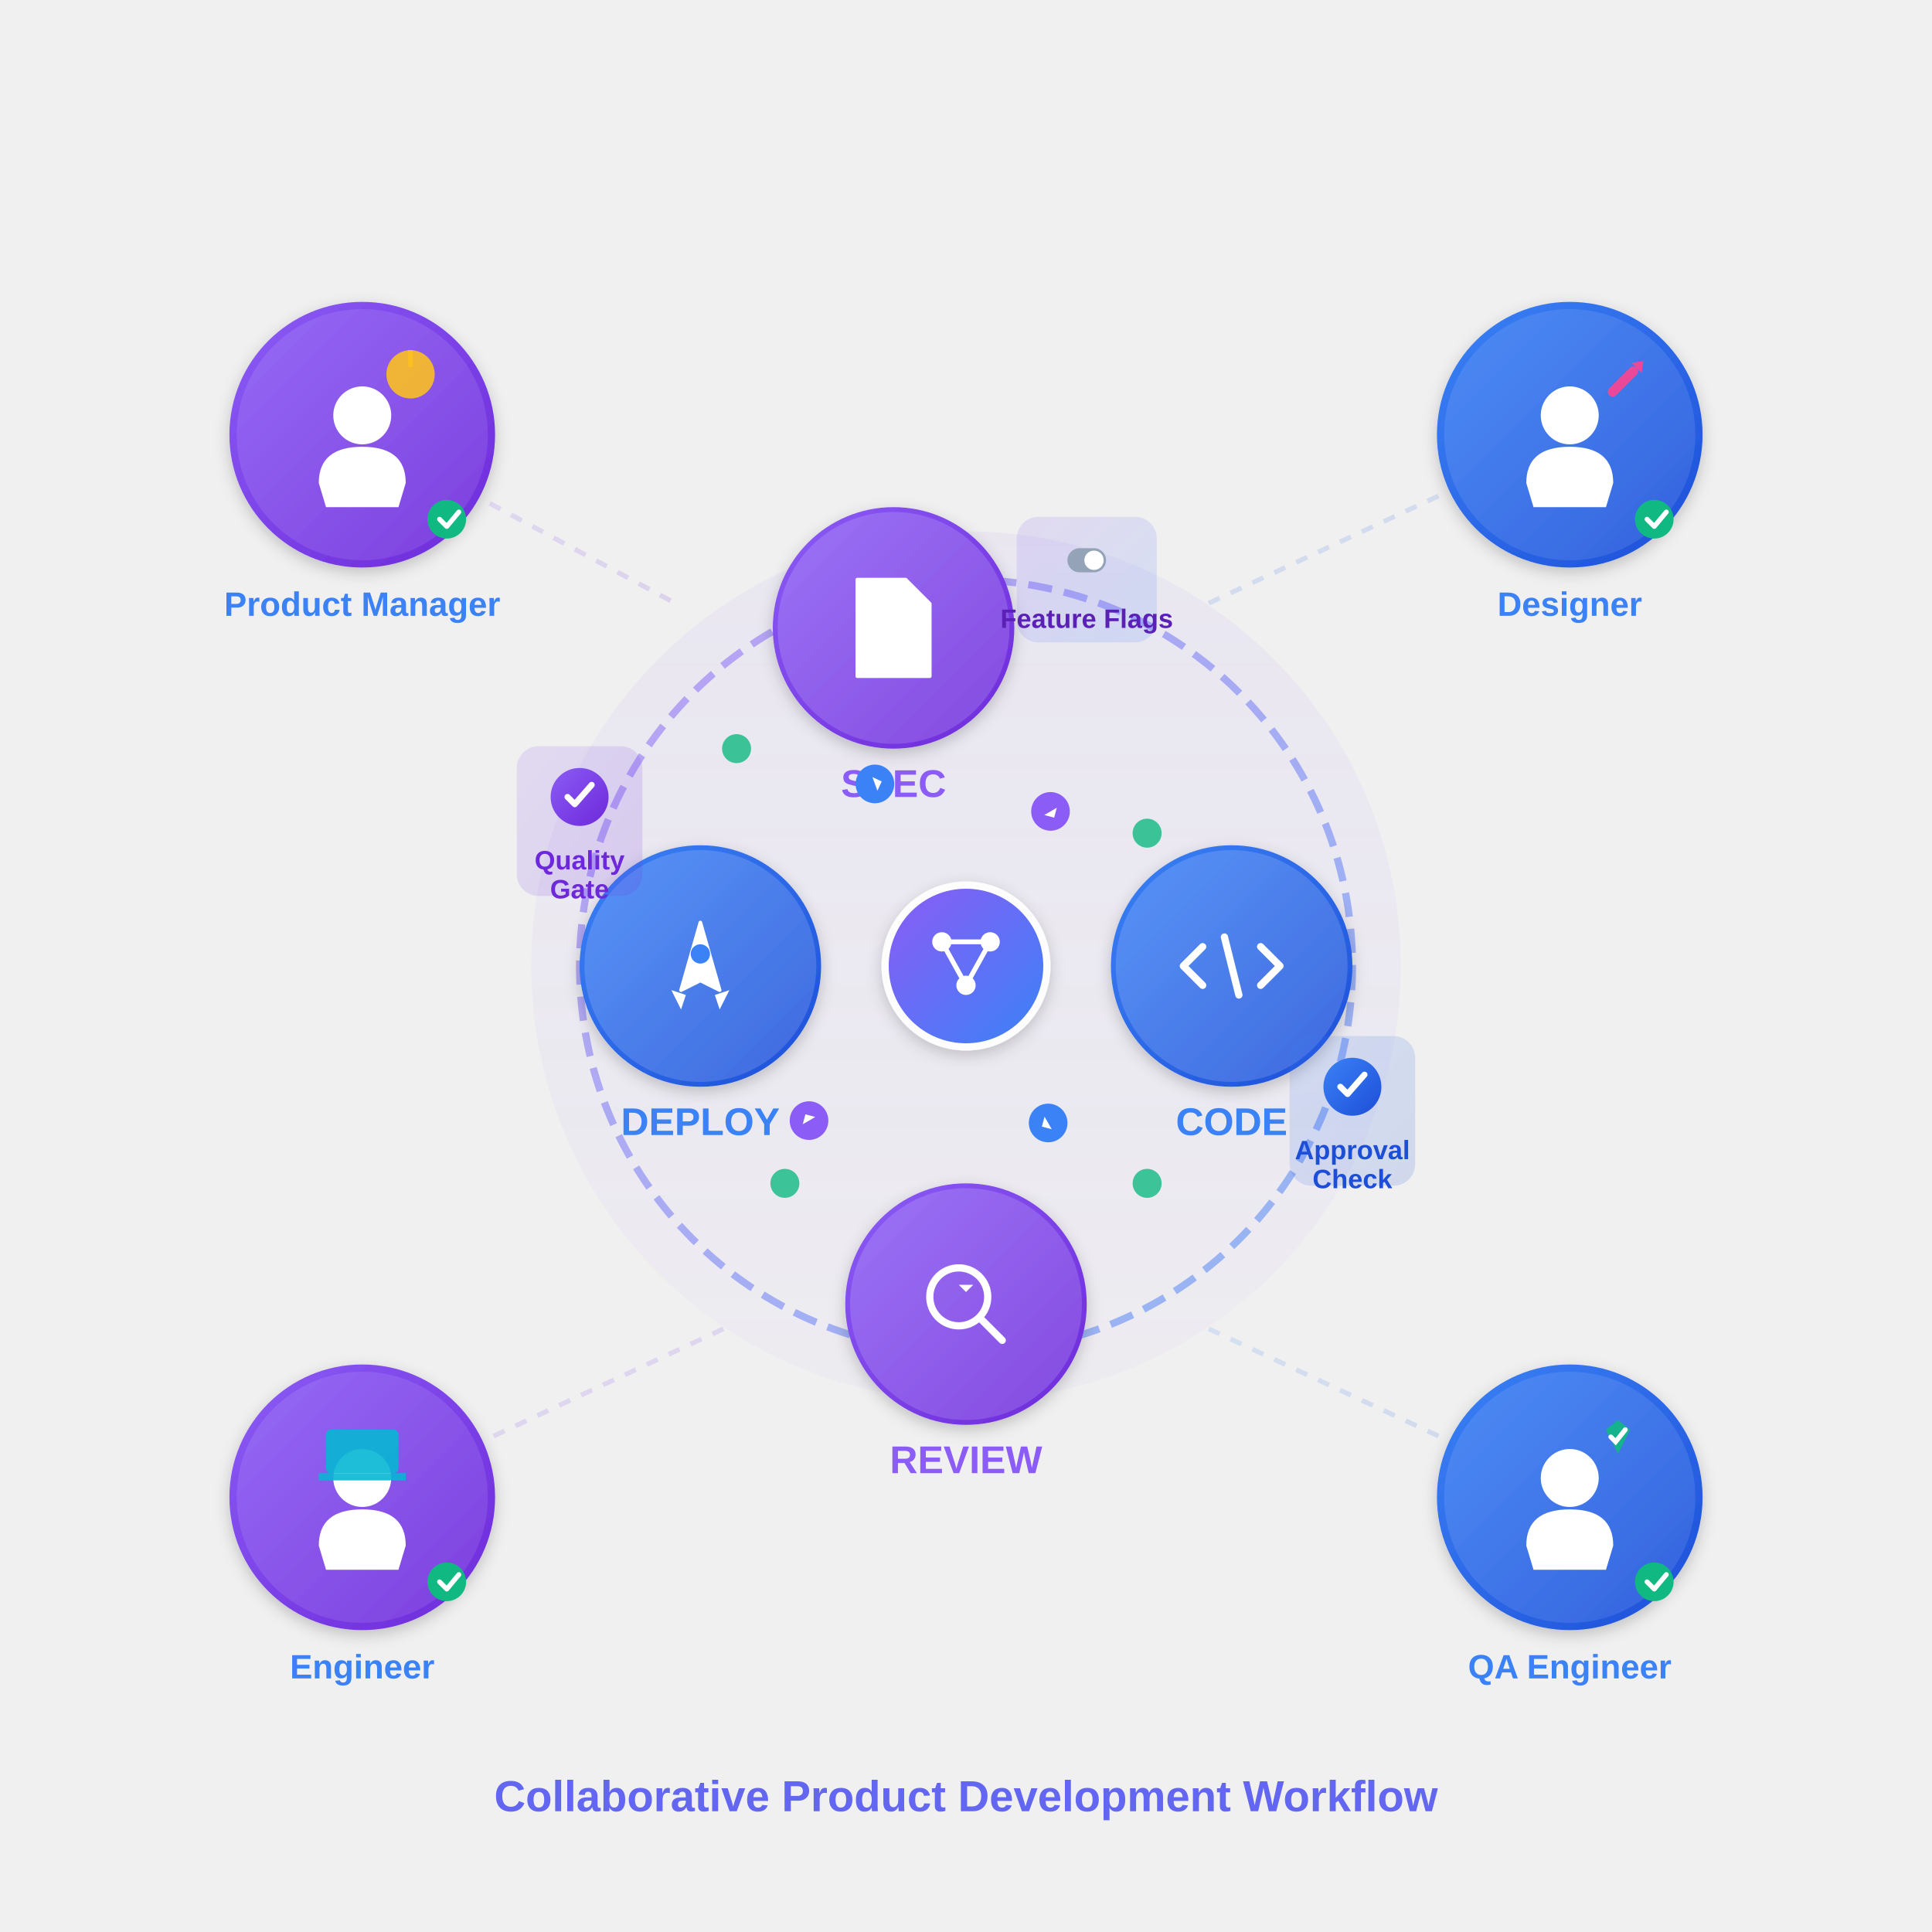
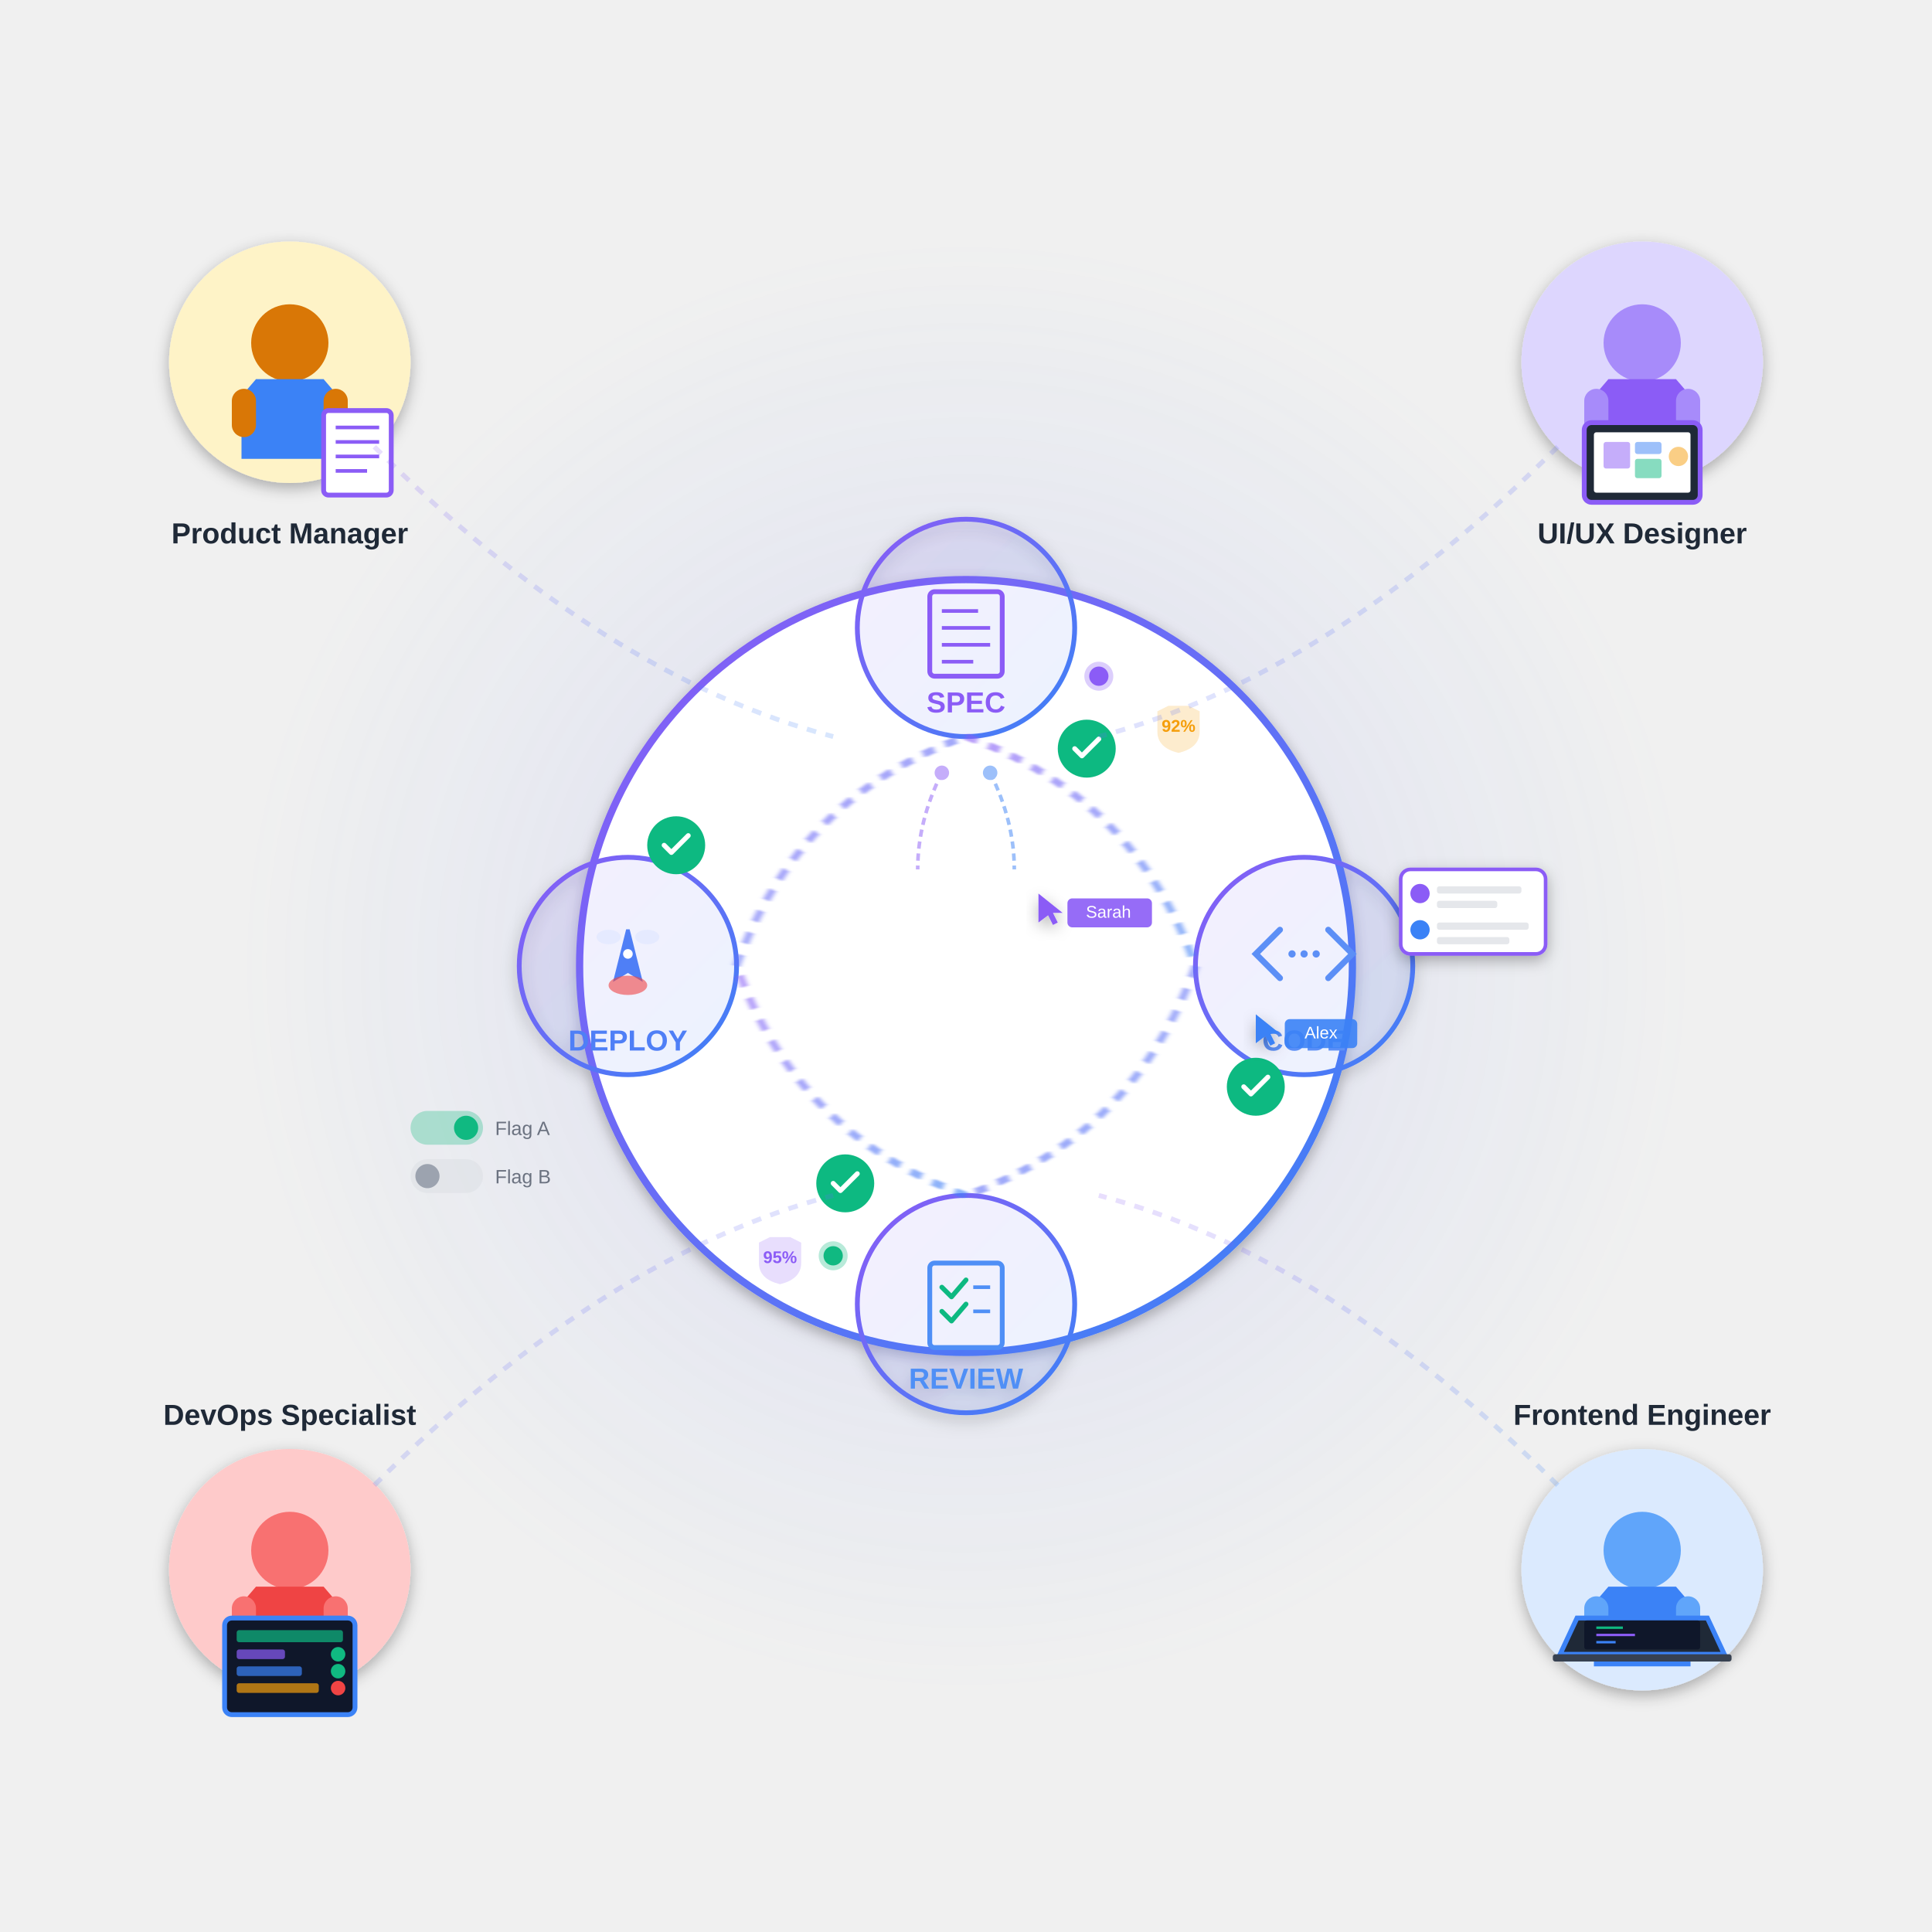
- <svg xmlns="http://www.w3.org/2000/svg" width="800" height="800" viewBox="0 0 800 800">
+ <svg xmlns="http://www.w3.org/2000/svg" viewBox="0 0 800 800" width="800" height="800">
  <defs>
-     <linearGradient id="purpleGradient" x1="0%" y1="0%" x2="100%" y2="100%">
-       <stop offset="0%" style="stop-color:#8b5cf6;stop-opacity:1" />
-       <stop offset="100%" style="stop-color:#6d28d9;stop-opacity:1" />
-     </linearGradient>
-     <linearGradient id="blueGradient" x1="0%" y1="0%" x2="100%" y2="100%">
-       <stop offset="0%" style="stop-color:#3b82f6;stop-opacity:1" />
-       <stop offset="100%" style="stop-color:#1d4ed8;stop-opacity:1" />
-     </linearGradient>
-     <linearGradient id="purpleBlueGradient" x1="0%" y1="0%" x2="100%" y2="100%">
+     <linearGradient id="primaryGradient" x1="0%" y1="0%" x2="100%" y2="100%">
      <stop offset="0%" style="stop-color:#8b5cf6;stop-opacity:1" />
      <stop offset="100%" style="stop-color:#3b82f6;stop-opacity:1" />
    </linearGradient>
-     <linearGradient id="lightPurple" x1="0%" y1="0%" x2="0%" y2="100%">
-       <stop offset="0%" style="stop-color:#a78bfa;stop-opacity:0.3" />
-       <stop offset="100%" style="stop-color:#8b5cf6;stop-opacity:0.1" />
+     <linearGradient id="secondaryGradient" x1="0%" y1="0%" x2="100%" y2="100%">
+       <stop offset="0%" style="stop-color:#a78bfa;stop-opacity:1" />
+       <stop offset="100%" style="stop-color:#60a5fa;stop-opacity:1" />
    </linearGradient>
-     <linearGradient id="lightBlue" x1="0%" y1="0%" x2="0%" y2="100%">
-       <stop offset="0%" style="stop-color:#60a5fa;stop-opacity:0.3" />
-       <stop offset="100%" style="stop-color:#3b82f6;stop-opacity:0.1" />
-     </linearGradient>
-     <filter id="shadow" x="-50%" y="-50%" width="200%" height="200%">
+     <radialGradient id="glowGradient" cx="50%" cy="50%" r="50%">
+       <stop offset="0%" style="stop-color:#8b5cf6;stop-opacity:0.3" />
+       <stop offset="100%" style="stop-color:#3b82f6;stop-opacity:0" />
+     </radialGradient>
+     <filter id="softShadow" x="-50%" y="-50%" width="200%" height="200%">
      <feGaussianBlur in="SourceAlpha" stdDeviation="3" />
      <feOffset dx="0" dy="2" result="offsetblur" />
      <feComponentTransfer>
-         <feFuncA type="linear" slope="0.2" />
+         <feFuncA type="linear" slope="0.3" />
      </feComponentTransfer>
      <feMerge>
        <feMergeNode />
        <feMergeNode in="SourceGraphic" />
      </feMerge>
    </filter>
-     <filter id="glow" x="-50%" y="-50%" width="200%" height="200%">
-       <feGaussianBlur stdDeviation="4" result="coloredBlur" />
-       <feMerge>
-         <feMergeNode in="coloredBlur" />
-         <feMergeNode in="SourceGraphic" />
-       </feMerge>
+     <filter id="motionBlur">
+       <feGaussianBlur in="SourceGraphic" stdDeviation="1 0" />
    </filter>
  </defs>
-   <g opacity="0.15">
-     <line x1="150" y1="180" x2="280" y2="250" stroke="url(#purpleGradient)" stroke-width="2" stroke-dasharray="5,5" />
-     <line x1="650" y1="180" x2="500" y2="250" stroke="url(#blueGradient)" stroke-width="2" stroke-dasharray="5,5" />
-     <line x1="150" y1="620" x2="300" y2="550" stroke="url(#purpleGradient)" stroke-width="2" stroke-dasharray="5,5" />
-     <line x1="650" y1="620" x2="500" y2="550" stroke="url(#blueGradient)" stroke-width="2" stroke-dasharray="5,5" />
-   </g>
-   <circle cx="400" cy="400" r="180" fill="url(#lightPurple)" opacity="0.3" />
-   <circle cx="400" cy="400" r="160" fill="none" stroke="url(#purpleBlueGradient)" stroke-width="3" stroke-dasharray="10,5" opacity="0.5" />
-   <g transform="translate(370, 260)">
-     <circle r="50" fill="url(#purpleGradient)" filter="url(#shadow)" />
-     <circle r="48" fill="white" opacity="0.15" />
-     <path d="M -15,-20 L -15,20 L 15,20 L 15,-10 L 5,-20 Z M 5,-20 L 5,-10 L 15,-10" fill="white" stroke="white" stroke-width="1.5" stroke-linejoin="round" />
-     <line x1="-8" y1="0" x2="8" y2="0" stroke="white" stroke-width="2" />
-     <line x1="-8" y1="6" x2="8" y2="6" stroke="white" stroke-width="2" />
-     <line x1="-8" y1="12" x2="5" y2="12" stroke="white" stroke-width="2" />
-     <text y="70" text-anchor="middle" font-family="Arial, sans-serif" font-size="16" font-weight="bold" fill="#8b5cf6">SPEC</text>
-   </g>
-   <g transform="translate(420, 310) rotate(60)">
-     <path d="M 0,0 L 60,0" stroke="url(#purpleBlueGradient)" stroke-width="4" stroke-linecap="round" marker-end="url(#arrowPurple)" />
-     <circle cx="30" cy="0" r="8" fill="#8b5cf6" />
-     <path d="M 30,-3 L 33,0 L 30,3" fill="white" stroke="none" />
-   </g>
-   <g transform="translate(510, 400)">
-     <circle r="50" fill="url(#blueGradient)" filter="url(#shadow)" />
-     <circle r="48" fill="white" opacity="0.15" />
-     <path d="M -12,-8 L -20,0 L -12,8 M 12,-8 L 20,0 L 12,8" fill="none" stroke="white" stroke-width="3" stroke-linecap="round" stroke-linejoin="round" />
-     <line x1="-3" y1="-12" x2="3" y2="12" stroke="white" stroke-width="3" stroke-linecap="round" />
-     <text y="70" text-anchor="middle" font-family="Arial, sans-serif" font-size="16" font-weight="bold" fill="#3b82f6">CODE</text>
-   </g>
-   <g transform="translate(460, 450) rotate(150)">
-     <path d="M 0,0 L 60,0" stroke="url(#purpleBlueGradient)" stroke-width="4" stroke-linecap="round" />
-     <circle cx="30" cy="0" r="8" fill="#3b82f6" />
-     <path d="M 30,-3 L 33,0 L 30,3" fill="white" stroke="none" />
-   </g>
-   <g transform="translate(400, 540)">
-     <circle r="50" fill="url(#purpleGradient)" filter="url(#shadow)" />
-     <circle r="48" fill="white" opacity="0.15" />
-     <circle cx="-3" cy="-3" r="12" fill="none" stroke="white" stroke-width="3" />
-     <line x1="6" y1="6" x2="15" y2="15" stroke="white" stroke-width="3" stroke-linecap="round" />
-     <path d="M -3,-8 L 0,-5 L 3,-8" fill="white" stroke="none" />
-     <text y="70" text-anchor="middle" font-family="Arial, sans-serif" font-size="16" font-weight="bold" fill="#8b5cf6">REVIEW</text>
-   </g>
-   <g transform="translate(350, 490) rotate(240)">
-     <path d="M 0,0 L 60,0" stroke="url(#purpleBlueGradient)" stroke-width="4" stroke-linecap="round" />
-     <circle cx="30" cy="0" r="8" fill="#8b5cf6" />
-     <path d="M 30,-3 L 33,0 L 30,3" fill="white" stroke="none" />
-   </g>
-   <g transform="translate(290, 400)">
-     <circle r="50" fill="url(#blueGradient)" filter="url(#shadow)" />
-     <circle r="48" fill="white" opacity="0.15" />
-     <path d="M 0,-18 L -8,10 L 0,6 L 8,10 Z" fill="white" stroke="white" stroke-width="1.5" stroke-linejoin="round" />
-     <circle cx="0" cy="-5" r="4" fill="#3b82f6" />
-     <path d="M -12,10 L -8,18 L -6,12 Z" fill="white" />
-     <path d="M 12,10 L 8,18 L 6,12 Z" fill="white" />
-     <text y="70" text-anchor="middle" font-family="Arial, sans-serif" font-size="16" font-weight="bold" fill="#3b82f6">DEPLOY</text>
-   </g>
-   <g transform="translate(320, 340) rotate(340)">
-     <path d="M 0,0 L 60,0" stroke="url(#purpleBlueGradient)" stroke-width="4" stroke-linecap="round" />
-     <circle cx="45" cy="0" r="8" fill="#3b82f6" />
-     <path d="M 45,-3 L 48,0 L 45,3" fill="white" stroke="none" />
-   </g>
-   <g transform="translate(150, 180)">
-     <circle cx="0" cy="0" r="55" fill="url(#purpleGradient)" filter="url(#shadow)" />
-     <circle cx="0" cy="0" r="52" fill="white" opacity="0.1" />
-     <circle cx="0" cy="-8" r="12" fill="white" />
-     <path d="M -18,20 Q -18,5 0,5 Q 18,5 18,20 L 15,30 L -15,30 Z" fill="white" />
-     <circle cx="20" cy="-25" r="10" fill="#fbbf24" opacity="0.9" />
-     <path d="M 20,-28 L 20,-35" stroke="#fbbf24" stroke-width="2" />
-     <text y="75" text-anchor="middle" font-family="Arial, sans-serif" font-size="14" font-weight="600" fill="#3b82f6">Product Manager</text>
-     <circle cx="35" cy="35" r="8" fill="#10b981" />
-     <path d="M 32,35 L 35,38 L 40,32" fill="none" stroke="white" stroke-width="2" stroke-linecap="round" stroke-linejoin="round" />
-   </g>
-   <g transform="translate(650, 180)">
-     <circle cx="0" cy="0" r="55" fill="url(#blueGradient)" filter="url(#shadow)" />
-     <circle cx="0" cy="0" r="52" fill="white" opacity="0.1" />
-     <circle cx="0" cy="-8" r="12" fill="white" />
-     <path d="M -18,20 Q -18,5 0,5 Q 18,5 18,20 L 15,30 L -15,30 Z" fill="white" />
-     <g transform="translate(22, -22) rotate(45)">
-       <rect x="-2" y="-8" width="4" height="16" fill="#ec4899" rx="2" />
-       <path d="M -3,-8 L 0,-12 L 3,-8" fill="#ec4899" />
-     </g>
-     <text y="75" text-anchor="middle" font-family="Arial, sans-serif" font-size="14" font-weight="600" fill="#3b82f6">Designer</text>
-     <circle cx="35" cy="35" r="8" fill="#10b981" />
-     <path d="M 32,35 L 35,38 L 40,32" fill="none" stroke="white" stroke-width="2" stroke-linecap="round" stroke-linejoin="round" />
-   </g>
-   <g transform="translate(150, 620)">
-     <circle cx="0" cy="0" r="55" fill="url(#purpleGradient)" filter="url(#shadow)" />
-     <circle cx="0" cy="0" r="52" fill="white" opacity="0.1" />
-     <circle cx="0" cy="-8" r="12" fill="white" />
-     <path d="M -18,20 Q -18,5 0,5 Q 18,5 18,20 L 15,30 L -15,30 Z" fill="white" />
-     <rect x="-15" y="-28" width="30" height="18" rx="2" fill="#06b6d4" opacity="0.9" />
-     <rect x="-18" y="-10" width="36" height="3" fill="#06b6d4" opacity="0.9" />
-     <text y="75" text-anchor="middle" font-family="Arial, sans-serif" font-size="14" font-weight="600" fill="#3b82f6">Engineer</text>
-     <circle cx="35" cy="35" r="8" fill="#10b981" />
-     <path d="M 32,35 L 35,38 L 40,32" fill="none" stroke="white" stroke-width="2" stroke-linecap="round" stroke-linejoin="round" />
-   </g>
-   <g transform="translate(650, 620)">
-     <circle cx="0" cy="0" r="55" fill="url(#blueGradient)" filter="url(#shadow)" />
-     <circle cx="0" cy="0" r="52" fill="white" opacity="0.1" />
-     <circle cx="0" cy="-8" r="12" fill="white" />
-     <path d="M -18,20 Q -18,5 0,5 Q 18,5 18,20 L 15,30 L -15,30 Z" fill="white" />
-     <path d="M 20,-32 L 25,-28 L 20,-18 L 15,-28 Z" fill="#10b981" opacity="0.9" />
-     <path d="M 17,-25 L 19,-23 L 23,-28" fill="none" stroke="white" stroke-width="2" stroke-linecap="round" />
-     <text y="75" text-anchor="middle" font-family="Arial, sans-serif" font-size="14" font-weight="600" fill="#3b82f6">QA Engineer</text>
-     <circle cx="35" cy="35" r="8" fill="#10b981" />
-     <path d="M 32,35 L 35,38 L 40,32" fill="none" stroke="white" stroke-width="2" stroke-linecap="round" stroke-linejoin="round" />
-   </g>
-   <g transform="translate(240, 340)">
-     <rect x="-25" y="-30" width="50" height="60" rx="8" fill="url(#purpleGradient)" opacity="0.15" stroke="url(#purpleGradient)" stroke-width="2" />
-     <circle cx="0" cy="-10" r="12" fill="url(#purpleGradient)" />
-     <path d="M -5,-10 L -2,-7 L 5,-15" fill="none" stroke="white" stroke-width="2.5" stroke-linecap="round" stroke-linejoin="round" />
-     <text y="20" text-anchor="middle" font-family="Arial, sans-serif" font-size="11" font-weight="600" fill="#6d28d9">Quality</text>
-     <text y="32" text-anchor="middle" font-family="Arial, sans-serif" font-size="11" font-weight="600" fill="#6d28d9">Gate</text>
-   </g>
-   <g transform="translate(560, 460)">
-     <rect x="-25" y="-30" width="50" height="60" rx="8" fill="url(#blueGradient)" opacity="0.15" stroke="url(#blueGradient)" stroke-width="2" />
-     <circle cx="0" cy="-10" r="12" fill="url(#blueGradient)" />
-     <path d="M -5,-10 L -2,-7 L 5,-15" fill="none" stroke="white" stroke-width="2.5" stroke-linecap="round" stroke-linejoin="round" />
-     <text y="20" text-anchor="middle" font-family="Arial, sans-serif" font-size="11" font-weight="600" fill="#1d4ed8">Approval</text>
-     <text y="32" text-anchor="middle" font-family="Arial, sans-serif" font-size="11" font-weight="600" fill="#1d4ed8">Check</text>
-   </g>
-   <g transform="translate(450, 240)">
-     <rect x="-28" y="-25" width="56" height="50" rx="8" fill="url(#purpleBlueGradient)" opacity="0.15" stroke="url(#purpleBlueGradient)" stroke-width="2" />
-     <g transform="translate(-8, -5)">
-       <rect x="0" y="-8" width="16" height="10" rx="5" fill="#94a3b8" />
-       <circle cx="11" cy="-3" r="4" fill="white" />
-     </g>
-     <text y="20" text-anchor="middle" font-family="Arial, sans-serif" font-size="11" font-weight="600" fill="#5b21b6">Feature Flags</text>
-   </g>
-   <g transform="translate(400, 400)">
-     <circle r="35" fill="white" opacity="0.9" filter="url(#shadow)" />
-     <circle r="32" fill="url(#purpleBlueGradient)" />
-     <circle cx="-10" cy="-10" r="4" fill="white" />
-     <circle cx="10" cy="-10" r="4" fill="white" />
-     <circle cx="0" cy="8" r="4" fill="white" />
-     <line x1="-10" y1="-10" x2="10" y2="-10" stroke="white" stroke-width="2" />
-     <line x1="-10" y1="-10" x2="0" y2="8" stroke="white" stroke-width="2" />
-     <line x1="10" y1="-10" x2="0" y2="8" stroke="white" stroke-width="2" />
-   </g>
-   <circle cx="305" cy="310" r="6" fill="#10b981" opacity="0.8" />
-   <circle cx="475" cy="345" r="6" fill="#10b981" opacity="0.8" />
-   <circle cx="325" cy="490" r="6" fill="#10b981" opacity="0.8" />
-   <circle cx="475" cy="490" r="6" fill="#10b981" opacity="0.8" />
-   <text x="400" y="750" text-anchor="middle" font-family="Arial, sans-serif" font-size="18" font-weight="bold" fill="#6366f1">Collaborative Product Development Workflow</text>
+   <circle cx="400" cy="400" r="300" fill="url(#glowGradient)" opacity="0.5" />
+   <g id="centralWorkflow" filter="url(#softShadow)">
+     <circle cx="400" cy="400" r="160" fill="#ffffff" stroke="url(#primaryGradient)" stroke-width="3" />
+     <g id="workflowStages">
+       <g id="specStage">
+         <circle cx="400" cy="260" r="45" fill="url(#primaryGradient)" opacity="0.1" />
+         <circle cx="400" cy="260" r="45" fill="none" stroke="url(#primaryGradient)" stroke-width="2" />
+         <rect x="385" y="245" width="30" height="35" rx="2" fill="none" stroke="#8b5cf6" stroke-width="2" />
+         <line x1="390" y1="253" x2="405" y2="253" stroke="#8b5cf6" stroke-width="1.5" />
+         <line x1="390" y1="260" x2="410" y2="260" stroke="#8b5cf6" stroke-width="1.5" />
+         <line x1="390" y1="267" x2="410" y2="267" stroke="#8b5cf6" stroke-width="1.5" />
+         <line x1="390" y1="274" x2="403" y2="274" stroke="#8b5cf6" stroke-width="1.5" />
+         <text x="400" y="295" text-anchor="middle" font-family="Arial, sans-serif" font-size="12" font-weight="bold" fill="#8b5cf6">SPEC</text>
+       </g>
+       <g id="codeStage">
+         <circle cx="540" cy="400" r="45" fill="url(#primaryGradient)" opacity="0.1" />
+         <circle cx="540" cy="400" r="45" fill="none" stroke="url(#primaryGradient)" stroke-width="2" />
+         <path d="M 530 385 L 520 395 L 530 405" fill="none" stroke="#5b8ff6" stroke-width="2.5" stroke-linecap="round" />
+         <path d="M 550 385 L 560 395 L 550 405" fill="none" stroke="#5b8ff6" stroke-width="2.5" stroke-linecap="round" />
+         <circle cx="535" cy="395" r="1.5" fill="#5b8ff6" />
+         <circle cx="540" cy="395" r="1.5" fill="#5b8ff6" />
+         <circle cx="545" cy="395" r="1.5" fill="#5b8ff6" />
+         <text x="540" y="435" text-anchor="middle" font-family="Arial, sans-serif" font-size="12" font-weight="bold" fill="#5b8ff6">CODE</text>
+       </g>
+       <g id="reviewStage">
+         <circle cx="400" cy="540" r="45" fill="url(#primaryGradient)" opacity="0.1" />
+         <circle cx="400" cy="540" r="45" fill="none" stroke="url(#primaryGradient)" stroke-width="2" />
+         <rect x="385" y="523" width="30" height="35" rx="2" fill="none" stroke="#4f8ff6" stroke-width="2" />
+         <polyline points="390,533 394,537 400,530" fill="none" stroke="#10b981" stroke-width="2" stroke-linecap="round" stroke-linejoin="round" />
+         <polyline points="390,543 394,547 400,540" fill="none" stroke="#10b981" stroke-width="2" stroke-linecap="round" stroke-linejoin="round" />
+         <line x1="403" y1="533" x2="410" y2="533" stroke="#4f8ff6" stroke-width="1.5" />
+         <line x1="403" y1="543" x2="410" y2="543" stroke="#4f8ff6" stroke-width="1.5" />
+         <text x="400" y="575" text-anchor="middle" font-family="Arial, sans-serif" font-size="12" font-weight="bold" fill="#4f8ff6">REVIEW</text>
+       </g>
+       <g id="deployStage">
+         <circle cx="260" cy="400" r="45" fill="url(#primaryGradient)" opacity="0.1" />
+         <circle cx="260" cy="400" r="45" fill="none" stroke="url(#primaryGradient)" stroke-width="2" />
+         <path d="M 260 385 L 255 405 L 260 402 L 265 405 Z" fill="#4f7ff6" stroke="#4f7ff6" stroke-width="1.5" />
+         <ellipse cx="260" cy="408" rx="8" ry="4" fill="#ef4444" opacity="0.6" />
+         <circle cx="260" cy="395" r="2" fill="#ffffff" />
+         <ellipse cx="268" cy="388" rx="5" ry="3" fill="#e0e7ff" opacity="0.7" />
+         <ellipse cx="252" cy="388" rx="5" ry="3" fill="#e0e7ff" opacity="0.7" />
+         <text x="260" y="435" text-anchor="middle" font-family="Arial, sans-serif" font-size="12" font-weight="bold" fill="#4f7ff6">DEPLOY</text>
+       </g>
+     </g>
+     <g id="flowLines" opacity="0.6">
+       <path d="M 400 305 Q 470 330 495 400" fill="none" stroke="url(#primaryGradient)" stroke-width="3" stroke-dasharray="5,5" filter="url(#motionBlur)">
+         <animate attributeName="stroke-dashoffset" from="0" to="10" dur="1s" repeatCount="indefinite" />
+       </path>
+       <path d="M 495 400 Q 470 470 400 495" fill="none" stroke="url(#primaryGradient)" stroke-width="3" stroke-dasharray="5,5" filter="url(#motionBlur)">
+         <animate attributeName="stroke-dashoffset" from="0" to="10" dur="1s" repeatCount="indefinite" />
+       </path>
+       <path d="M 400 495 Q 330 470 305 400" fill="none" stroke="url(#primaryGradient)" stroke-width="3" stroke-dasharray="5,5" filter="url(#motionBlur)">
+         <animate attributeName="stroke-dashoffset" from="0" to="10" dur="1s" repeatCount="indefinite" />
+       </path>
+       <path d="M 305 400 Q 330 330 400 305" fill="none" stroke="url(#primaryGradient)" stroke-width="3" stroke-dasharray="5,5" filter="url(#motionBlur)">
+         <animate attributeName="stroke-dashoffset" from="0" to="10" dur="1s" repeatCount="indefinite" />
+       </path>
+     </g>
+     <g id="approvalCheckpoints">
+       <circle cx="450" cy="310" r="12" fill="#10b981" />
+       <polyline points="445,310 448,313 455,306" fill="none" stroke="#ffffff" stroke-width="2" stroke-linecap="round" stroke-linejoin="round" />
+       <circle cx="520" cy="450" r="12" fill="#10b981" />
+       <polyline points="515,450 518,453 525,446" fill="none" stroke="#ffffff" stroke-width="2" stroke-linecap="round" stroke-linejoin="round" />
+       <circle cx="350" cy="490" r="12" fill="#10b981" />
+       <polyline points="345,490 348,493 355,486" fill="none" stroke="#ffffff" stroke-width="2" stroke-linecap="round" stroke-linejoin="round" />
+       <circle cx="280" cy="350" r="12" fill="#10b981" />
+       <polyline points="275,350 278,353 285,346" fill="none" stroke="#ffffff" stroke-width="2" stroke-linecap="round" stroke-linejoin="round" />
+     </g>
+   </g>
+   <g id="qualityGates">
+     <g transform="translate(480, 295)">
+       <path d="M 0 0 L 4 -2 L 12 -2 L 16 0 L 16 8 Q 16 14 8 16 Q 0 14 0 8 Z" fill="#f59e0b" opacity="0.2" stroke="#f59e0b" stroke-width="1.5" />
+       <text x="8" y="8" text-anchor="middle" font-family="Arial, sans-serif" font-size="7" font-weight="bold" fill="#f59e0b">92%</text>
+     </g>
+     <g transform="translate(315, 515)">
+       <path d="M 0 0 L 4 -2 L 12 -2 L 16 0 L 16 8 Q 16 14 8 16 Q 0 14 0 8 Z" fill="#8b5cf6" opacity="0.2" stroke="#8b5cf6" stroke-width="1.5" />
+       <text x="8" y="8" text-anchor="middle" font-family="Arial, sans-serif" font-size="7" font-weight="bold" fill="#8b5cf6">95%</text>
+     </g>
+   </g>
+   <g id="featureFlags">
+     <g transform="translate(170, 460)">
+       <rect x="0" y="0" width="30" height="14" rx="7" fill="#10b981" opacity="0.3" />
+       <circle cx="23" cy="7" r="5" fill="#10b981" />
+       <text x="35" y="10" font-family="Arial, sans-serif" font-size="8" fill="#6b7280">Flag A</text>
+     </g>
+     <g transform="translate(170, 480)">
+       <rect x="0" y="0" width="30" height="14" rx="7" fill="#d1d5db" opacity="0.3" />
+       <circle cx="7" cy="7" r="5" fill="#9ca3af" />
+       <text x="35" y="10" font-family="Arial, sans-serif" font-size="8" fill="#6b7280">Flag B</text>
+     </g>
+   </g>
+   <g id="gitBranches" opacity="0.5">
+     <path d="M 390 320 Q 380 340 380 360" fill="none" stroke="#8b5cf6" stroke-width="1.5" stroke-dasharray="3,2" />
+     <path d="M 410 320 Q 420 340 420 360" fill="none" stroke="#3b82f6" stroke-width="1.5" stroke-dasharray="3,2" />
+     <circle cx="390" cy="320" r="3" fill="#8b5cf6" />
+     <circle cx="410" cy="320" r="3" fill="#3b82f6" />
+   </g>
+   <g id="productManager" transform="translate(120, 150)">
+     <circle cx="0" cy="0" r="50" fill="#fef3c7" filter="url(#softShadow)" />
+     <circle cx="0" cy="-8" r="16" fill="#d97706" />
+     <path d="M -20 14 L -14 7 L 14 7 L 20 14 L 20 40 L -20 40 Z" fill="#3b82f6" />
+     <rect x="-24" y="11" width="10" height="20" rx="5" fill="#d97706" />
+     <rect x="14" y="11" width="10" height="20" rx="5" fill="#d97706" />
+     <rect x="14" y="20" width="28" height="35" rx="2" fill="#ffffff" stroke="#8b5cf6" stroke-width="2" />
+     <line x1="19" y1="27" x2="37" y2="27" stroke="#8b5cf6" stroke-width="1.5" />
+     <line x1="19" y1="33" x2="37" y2="33" stroke="#8b5cf6" stroke-width="1.5" />
+     <line x1="19" y1="39" x2="37" y2="39" stroke="#8b5cf6" stroke-width="1.5" />
+     <line x1="19" y1="45" x2="32" y2="45" stroke="#8b5cf6" stroke-width="1.5" />
+     <text x="0" y="75" text-anchor="middle" font-family="Arial, sans-serif" font-size="12" font-weight="600" fill="#1f2937">Product Manager</text>
+   </g>
+   <g id="uiDesigner" transform="translate(680, 150)">
+     <circle cx="0" cy="0" r="50" fill="#ddd6fe" filter="url(#softShadow)" />
+     <circle cx="0" cy="-8" r="16" fill="#a78bfa" />
+     <path d="M -20 14 L -14 7 L 14 7 L 20 14 L 20 40 L -20 40 Z" fill="#8b5cf6" />
+     <rect x="-24" y="11" width="10" height="20" rx="5" fill="#a78bfa" />
+     <rect x="14" y="11" width="10" height="20" rx="5" fill="#a78bfa" />
+     <rect x="-24" y="25" width="48" height="33" rx="3" fill="#1f2937" stroke="#8b5cf6" stroke-width="2" />
+     <rect x="-20" y="29" width="40" height="25" rx="1" fill="#ffffff" />
+     <rect x="-16" y="33" width="11" height="11" rx="1" fill="#8b5cf6" opacity="0.5" />
+     <rect x="-3" y="33" width="11" height="5" rx="1" fill="#3b82f6" opacity="0.5" />
+     <rect x="-3" y="40" width="11" height="8" rx="1" fill="#10b981" opacity="0.5" />
+     <circle cx="15" cy="39" r="4" fill="#f59e0b" opacity="0.5" />
+     <text x="0" y="75" text-anchor="middle" font-family="Arial, sans-serif" font-size="12" font-weight="600" fill="#1f2937">UI/UX Designer</text>
+   </g>
+   <g id="frontendEngineer" transform="translate(680, 650)">
+     <circle cx="0" cy="0" r="50" fill="#dbeafe" filter="url(#softShadow)" />
+     <circle cx="0" cy="-8" r="16" fill="#60a5fa" />
+     <path d="M -20 14 L -14 7 L 14 7 L 20 14 L 20 40 L -20 40 Z" fill="#3b82f6" />
+     <rect x="-24" y="11" width="10" height="20" rx="5" fill="#60a5fa" />
+     <rect x="14" y="11" width="10" height="20" rx="5" fill="#60a5fa" />
+     <path d="M -34 35 L -27 20 L 27 20 L 34 35 Z" fill="#1f2937" stroke="#3b82f6" stroke-width="2" />
+     <rect x="-24" y="21" width="48" height="12" rx="1" fill="#0f172a" />
+     <line x1="-19" y1="24" x2="-8" y2="24" stroke="#10b981" stroke-width="1" />
+     <line x1="-19" y1="27" x2="-3" y2="27" stroke="#8b5cf6" stroke-width="1" />
+     <line x1="-19" y1="30" x2="-11" y2="30" stroke="#3b82f6" stroke-width="1" />
+     <rect x="-37" y="35" width="74" height="3" rx="1" fill="#374151" />
+     <text x="0" y="-60" text-anchor="middle" font-family="Arial, sans-serif" font-size="12" font-weight="600" fill="#1f2937">Frontend Engineer</text>
+   </g>
+   <g id="devopsSpecialist" transform="translate(120, 650)">
+     <circle cx="0" cy="0" r="50" fill="#fecaca" filter="url(#softShadow)" />
+     <circle cx="0" cy="-8" r="16" fill="#f87171" />
+     <path d="M -20 14 L -14 7 L 14 7 L 20 14 L 20 40 L -20 40 Z" fill="#ef4444" />
+     <rect x="-24" y="11" width="10" height="20" rx="5" fill="#f87171" />
+     <rect x="14" y="11" width="10" height="20" rx="5" fill="#f87171" />
+     <rect x="-27" y="20" width="54" height="40" rx="3" fill="#0f172a" stroke="#3b82f6" stroke-width="2" />
+     <rect x="-22" y="25" width="44" height="5" rx="1" fill="#10b981" opacity="0.7" />
+     <rect x="-22" y="33" width="20" height="4" rx="1" fill="#8b5cf6" opacity="0.7" />
+     <rect x="-22" y="40" width="27" height="4" rx="1" fill="#3b82f6" opacity="0.7" />
+     <rect x="-22" y="47" width="34" height="4" rx="1" fill="#f59e0b" opacity="0.7" />
+     <circle cx="20" cy="35" r="3" fill="#10b981" />
+     <circle cx="20" cy="42" r="3" fill="#10b981" />
+     <circle cx="20" cy="49" r="3" fill="#ef4444" />
+     <text x="0" y="-60" text-anchor="middle" font-family="Arial, sans-serif" font-size="12" font-weight="600" fill="#1f2937">DevOps Specialist</text>
+   </g>
+   <g id="sharedCursors">
+     <g transform="translate(430, 370)">
+       <path d="M 0 0 L 0 12 L 4 9 L 6 13 L 8 12 L 6 8 L 10 8 Z" fill="#8b5cf6" filter="url(#softShadow)" />
+       <rect x="12" y="2" width="35" height="12" rx="2" fill="#8b5cf6" opacity="0.9" />
+       <text x="29" y="10" text-anchor="middle" font-family="Arial, sans-serif" font-size="7" fill="#ffffff">Sarah</text>
+     </g>
+     <g transform="translate(520, 420)">
+       <path d="M 0 0 L 0 12 L 4 9 L 6 13 L 8 12 L 6 8 L 10 8 Z" fill="#3b82f6" filter="url(#softShadow)" />
+       <rect x="12" y="2" width="30" height="12" rx="2" fill="#3b82f6" opacity="0.9" />
+       <text x="27" y="10" text-anchor="middle" font-family="Arial, sans-serif" font-size="7" fill="#ffffff">Alex</text>
+     </g>
+   </g>
+   <g id="commentThreads">
+     <g transform="translate(580, 360)">
+       <rect x="0" y="0" width="60" height="35" rx="4" fill="#ffffff" stroke="#8b5cf6" stroke-width="1.5" filter="url(#softShadow)" />
+       <circle cx="8" cy="10" r="4" fill="#8b5cf6" />
+       <rect x="15" y="7" width="35" height="3" rx="1" fill="#e5e7eb" />
+       <rect x="15" y="13" width="25" height="3" rx="1" fill="#e5e7eb" />
+       <circle cx="8" cy="25" r="4" fill="#3b82f6" />
+       <rect x="15" y="22" width="38" height="3" rx="1" fill="#e5e7eb" />
+       <rect x="15" y="28" width="30" height="3" rx="1" fill="#e5e7eb" />
+     </g>
+   </g>
+   <g id="editIndicators">
+     <g transform="translate(345, 520)">
+       <circle cx="0" cy="0" r="6" fill="#10b981" opacity="0.3">
+         <animate attributeName="r" values="6;10;6" dur="2s" repeatCount="indefinite" />
+         <animate attributeName="opacity" values="0.3;0;0.3" dur="2s" repeatCount="indefinite" />
+       </circle>
+       <circle cx="0" cy="0" r="4" fill="#10b981" />
+     </g>
+     <g transform="translate(455, 280)">
+       <circle cx="0" cy="0" r="6" fill="#8b5cf6" opacity="0.3">
+         <animate attributeName="r" values="6;10;6" dur="2s" repeatCount="indefinite" />
+         <animate attributeName="opacity" values="0.3;0;0.3" dur="2s" repeatCount="indefinite" />
+       </circle>
+       <circle cx="0" cy="0" r="4" fill="#8b5cf6" />
+     </g>
+   </g>
+   <g id="connectionLines" opacity="0.2">
+     <path d="M 155 185 Q 250 280 345 305" fill="none" stroke="url(#primaryGradient)" stroke-width="2" stroke-dasharray="4,4" />
+     <path d="M 645 185 Q 550 280 455 305" fill="none" stroke="url(#primaryGradient)" stroke-width="2" stroke-dasharray="4,4" />
+     <path d="M 645 615 Q 550 520 455 495" fill="none" stroke="url(#primaryGradient)" stroke-width="2" stroke-dasharray="4,4" />
+     <path d="M 155 615 Q 250 520 345 495" fill="none" stroke="url(#primaryGradient)" stroke-width="2" stroke-dasharray="4,4" />
+   </g>
</svg>
